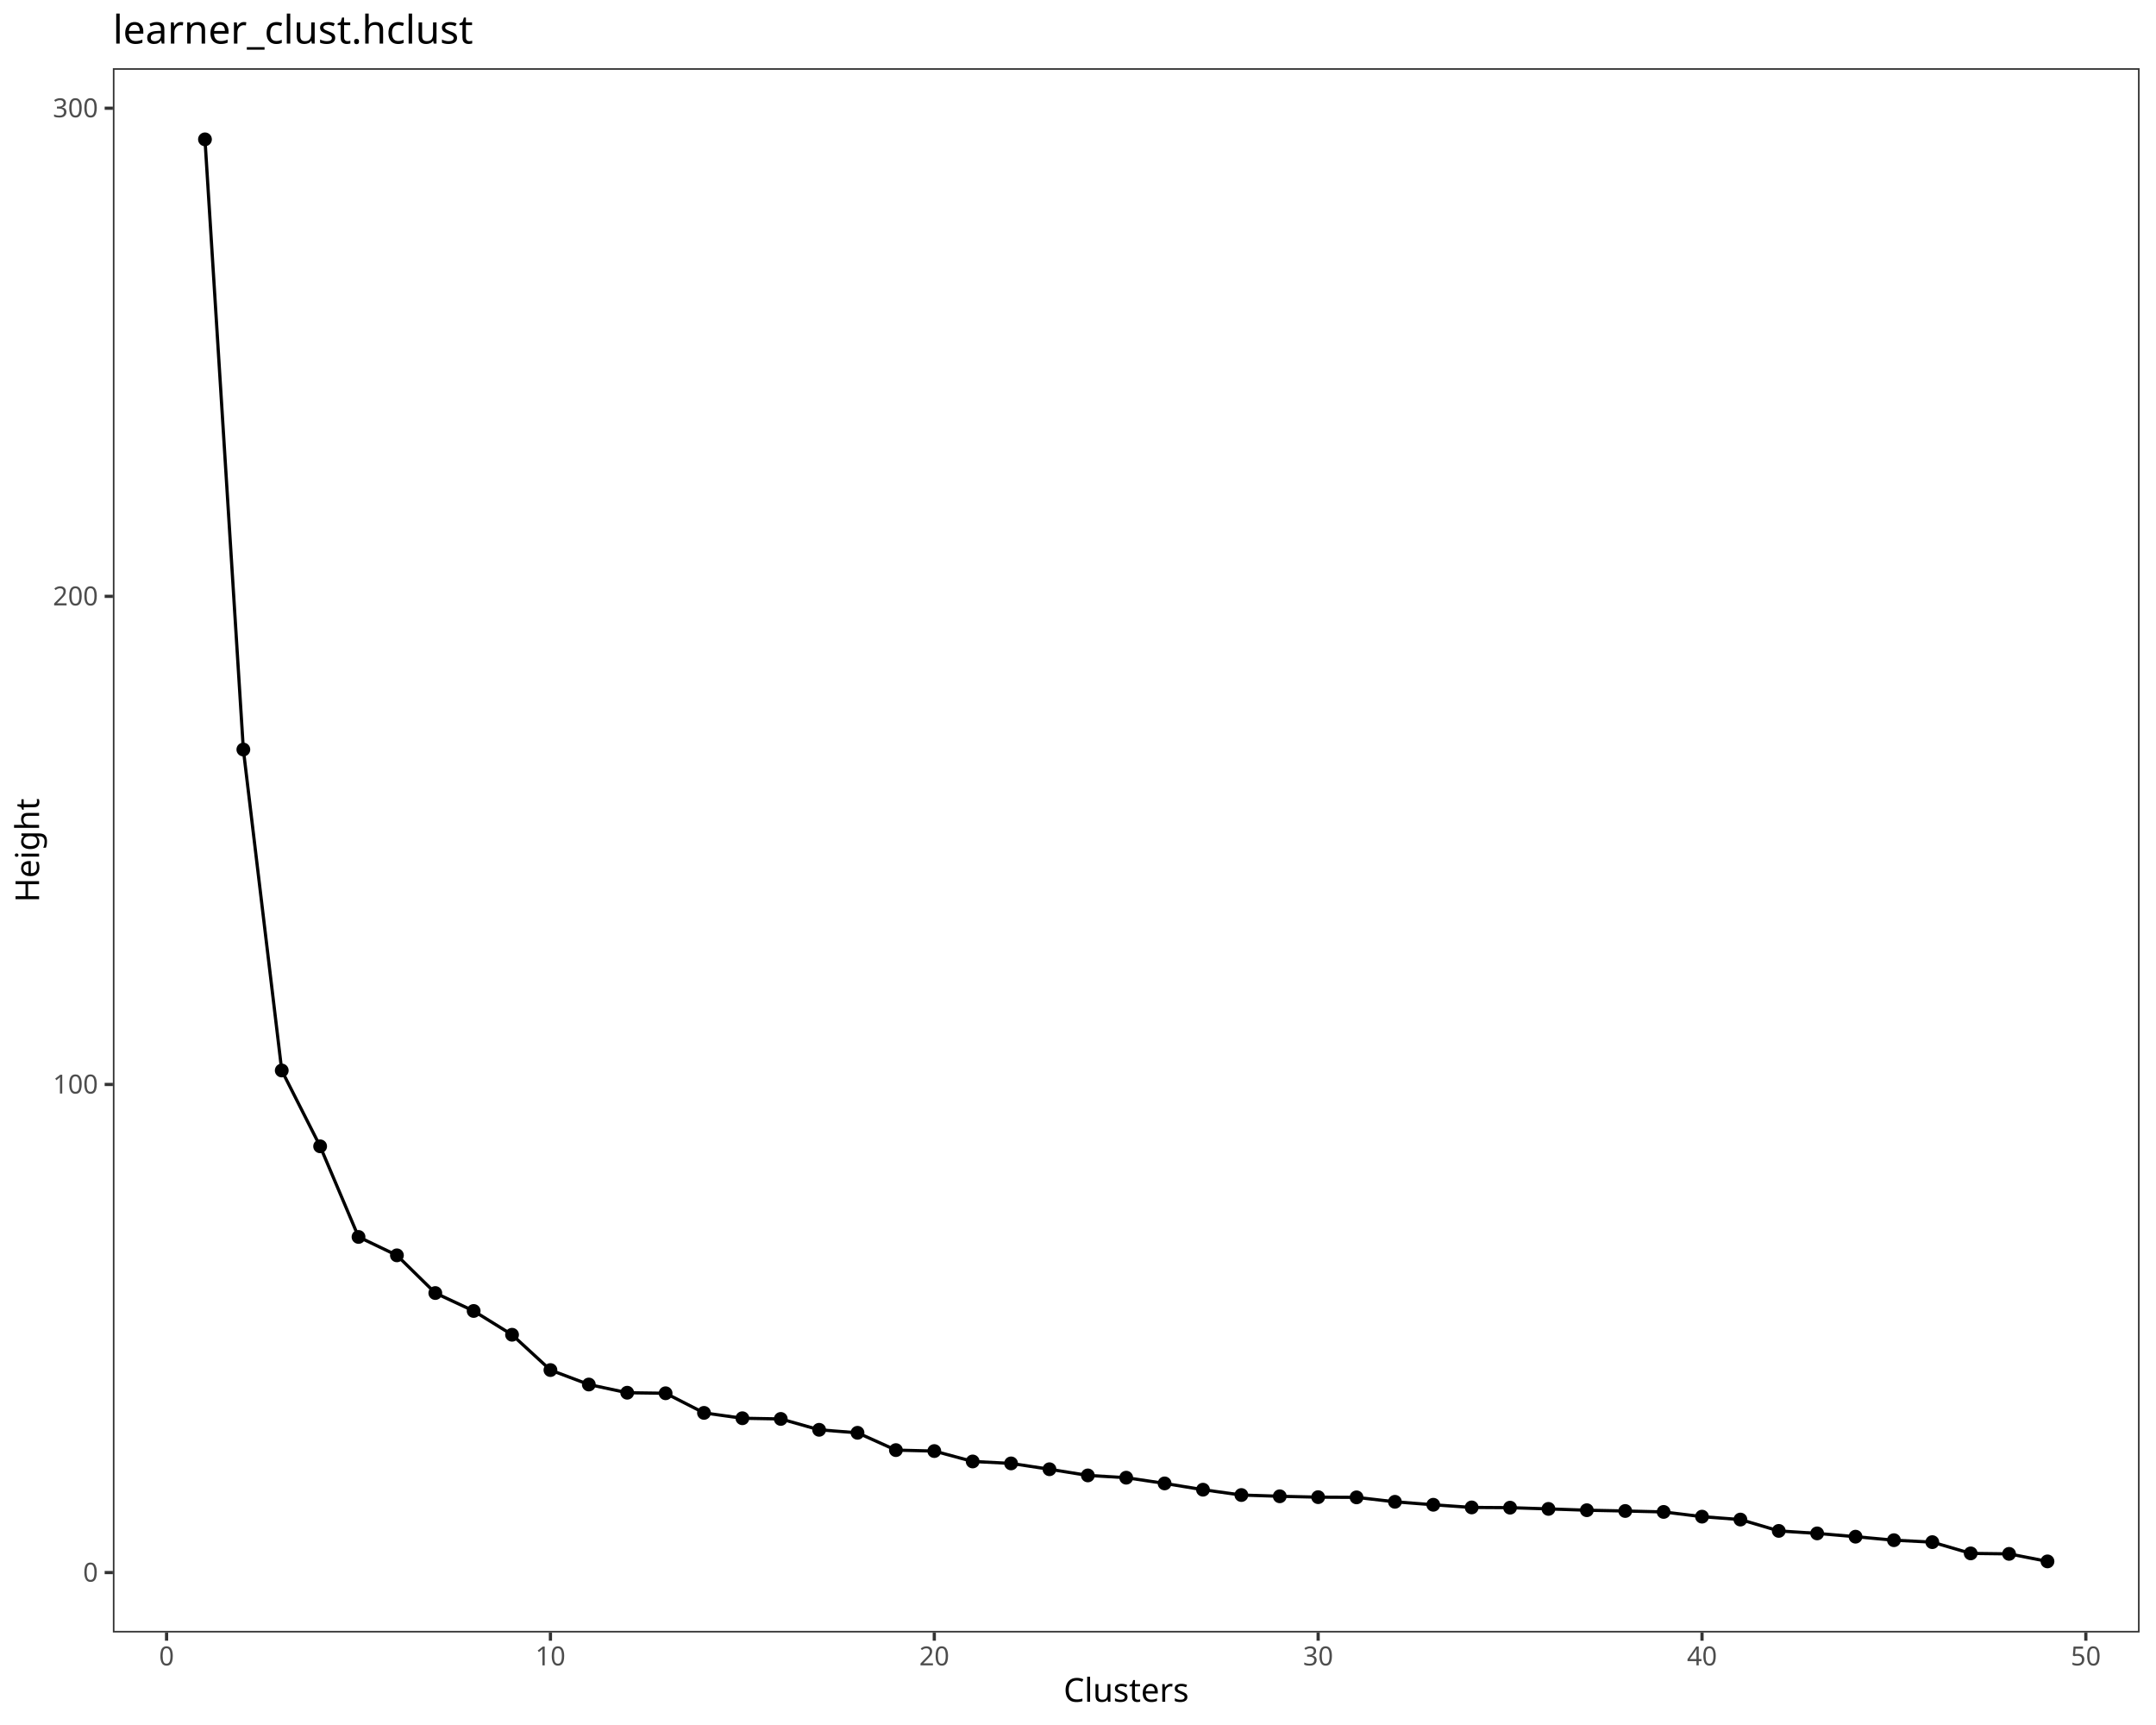
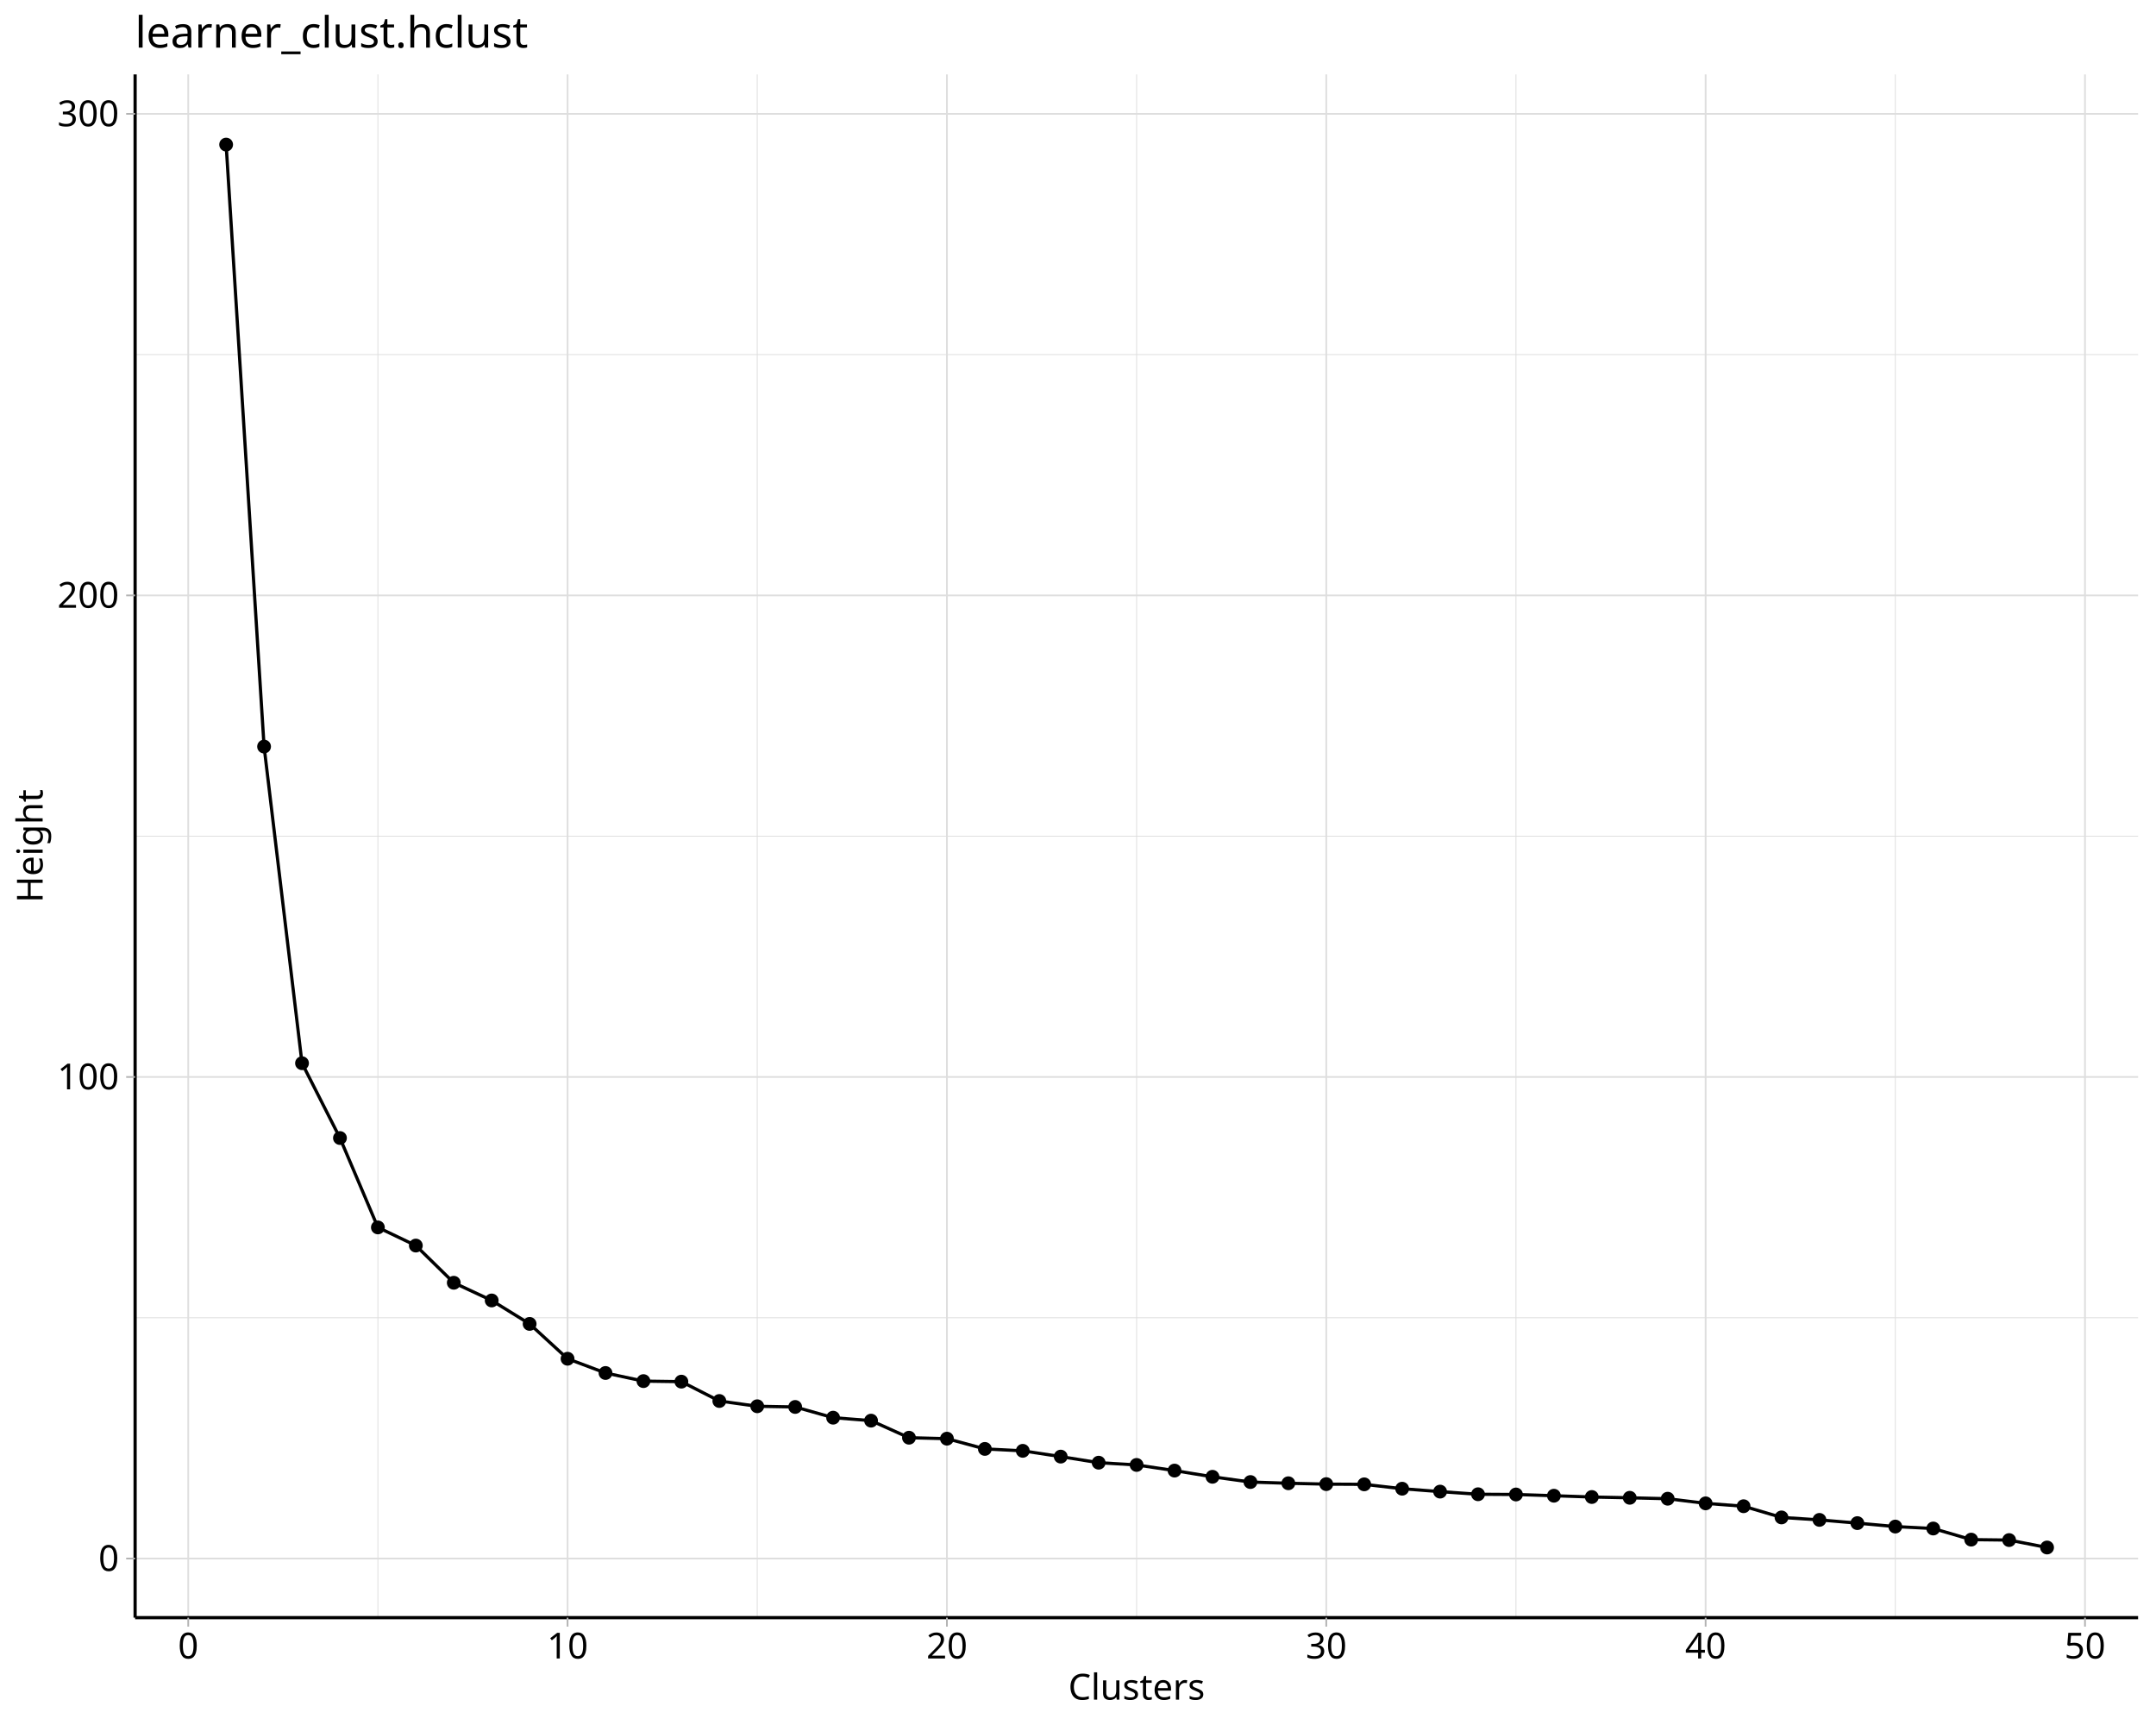
<svg xmlns="http://www.w3.org/2000/svg" class="svglite" data-engine-version="2.0" width="720.00pt" height="576.00pt" viewBox="0 0 720.00 576.00">
  <defs>
    <style type="text/css">
    .svglite line, .svglite polyline, .svglite polygon, .svglite path, .svglite rect, .svglite circle {
      fill: none;
      stroke: #000000;
      stroke-linecap: round;
      stroke-linejoin: round;
      stroke-miterlimit: 10.00;
    }
  </style>
  </defs>
  <rect width="100%" height="100%" style="stroke: none; fill: #FFFFFF;" />
  <defs>
    <clipPath id="cpMC4wMHw3MjAuMDB8MC4wMHw1NzYuMDA=">
      <rect x="0.00" y="0.00" width="720.00" height="576.00" />
    </clipPath>
  </defs>
  <g clip-path="url(#cpMC4wMHw3MjAuMDB8MC4wMHw1NzYuMDA=)">
-     <rect x="0.00" y="0.00" width="720.00" height="576.00" style="stroke-width: 1.07; stroke: #FFFFFF; fill: #FFFFFF;" />
+     <rect x="0.00" y="0.00" width="720.00" height="576.00" style="stroke-width: 1.16; stroke: #FFFFFF; fill: #FFFFFF;" />
  </g>
  <defs>
-     <clipPath id="cpMzcuNjl8NzE0LjUyfDIyLjc4fDU0NS4xMQ==">
-       <rect x="37.69" y="22.78" width="676.83" height="522.33" />
+     <clipPath id="cpNDUuMTJ8NzE0LjAyfDI0Ljg1fDU0MC4xNQ==">
+       <rect x="45.12" y="24.85" width="668.90" height="515.30" />
    </clipPath>
  </defs>
-   <g clip-path="url(#cpMzcuNjl8NzE0LjUyfDIyLjc4fDU0NS4xMQ==)">
-     <rect x="37.69" y="22.78" width="676.83" height="522.33" style="stroke-width: 1.07; stroke: none; fill: #FFFFFF;" />
-     <circle cx="683.76" cy="521.37" r="1.95" style="stroke-width: 0.71; fill: #000000;" />
-     <circle cx="670.94" cy="518.86" r="1.95" style="stroke-width: 0.71; fill: #000000;" />
-     <circle cx="658.12" cy="518.70" r="1.95" style="stroke-width: 0.71; fill: #000000;" />
-     <circle cx="645.30" cy="514.94" r="1.95" style="stroke-width: 0.71; fill: #000000;" />
-     <circle cx="632.48" cy="514.29" r="1.95" style="stroke-width: 0.71; fill: #000000;" />
-     <circle cx="619.66" cy="513.12" r="1.95" style="stroke-width: 0.71; fill: #000000;" />
-     <circle cx="606.84" cy="512.02" r="1.95" style="stroke-width: 0.71; fill: #000000;" />
-     <circle cx="594.02" cy="511.19" r="1.95" style="stroke-width: 0.71; fill: #000000;" />
-     <circle cx="581.21" cy="507.40" r="1.95" style="stroke-width: 0.71; fill: #000000;" />
-     <circle cx="568.39" cy="506.43" r="1.95" style="stroke-width: 0.71; fill: #000000;" />
-     <circle cx="555.57" cy="504.85" r="1.95" style="stroke-width: 0.71; fill: #000000;" />
-     <circle cx="542.75" cy="504.54" r="1.95" style="stroke-width: 0.71; fill: #000000;" />
-     <circle cx="529.93" cy="504.28" r="1.95" style="stroke-width: 0.71; fill: #000000;" />
-     <circle cx="517.11" cy="503.84" r="1.95" style="stroke-width: 0.71; fill: #000000;" />
-     <circle cx="504.29" cy="503.43" r="1.95" style="stroke-width: 0.71; fill: #000000;" />
-     <circle cx="491.47" cy="503.35" r="1.95" style="stroke-width: 0.71; fill: #000000;" />
-     <circle cx="478.65" cy="502.46" r="1.95" style="stroke-width: 0.71; fill: #000000;" />
-     <circle cx="465.84" cy="501.47" r="1.95" style="stroke-width: 0.71; fill: #000000;" />
-     <circle cx="453.02" cy="499.99" r="1.95" style="stroke-width: 0.71; fill: #000000;" />
-     <circle cx="440.20" cy="499.92" r="1.95" style="stroke-width: 0.71; fill: #000000;" />
-     <circle cx="427.38" cy="499.63" r="1.95" style="stroke-width: 0.71; fill: #000000;" />
-     <circle cx="414.56" cy="499.21" r="1.95" style="stroke-width: 0.71; fill: #000000;" />
-     <circle cx="401.74" cy="497.43" r="1.95" style="stroke-width: 0.71; fill: #000000;" />
-     <circle cx="388.92" cy="495.33" r="1.95" style="stroke-width: 0.71; fill: #000000;" />
-     <circle cx="376.10" cy="493.42" r="1.95" style="stroke-width: 0.71; fill: #000000;" />
-     <circle cx="363.29" cy="492.66" r="1.95" style="stroke-width: 0.71; fill: #000000;" />
-     <circle cx="350.47" cy="490.60" r="1.95" style="stroke-width: 0.71; fill: #000000;" />
-     <circle cx="337.65" cy="488.65" r="1.95" style="stroke-width: 0.71; fill: #000000;" />
-     <circle cx="324.83" cy="488.00" r="1.95" style="stroke-width: 0.71; fill: #000000;" />
-     <circle cx="312.01" cy="484.53" r="1.95" style="stroke-width: 0.71; fill: #000000;" />
-     <circle cx="299.19" cy="484.21" r="1.95" style="stroke-width: 0.71; fill: #000000;" />
-     <circle cx="286.37" cy="478.43" r="1.95" style="stroke-width: 0.71; fill: #000000;" />
-     <circle cx="273.55" cy="477.43" r="1.95" style="stroke-width: 0.71; fill: #000000;" />
-     <circle cx="260.74" cy="473.80" r="1.95" style="stroke-width: 0.71; fill: #000000;" />
-     <circle cx="247.92" cy="473.57" r="1.95" style="stroke-width: 0.71; fill: #000000;" />
-     <circle cx="235.10" cy="471.78" r="1.95" style="stroke-width: 0.71; fill: #000000;" />
-     <circle cx="222.28" cy="465.23" r="1.95" style="stroke-width: 0.71; fill: #000000;" />
-     <circle cx="209.46" cy="465.05" r="1.95" style="stroke-width: 0.71; fill: #000000;" />
-     <circle cx="196.64" cy="462.31" r="1.95" style="stroke-width: 0.71; fill: #000000;" />
-     <circle cx="183.82" cy="457.48" r="1.95" style="stroke-width: 0.71; fill: #000000;" />
-     <circle cx="171.00" cy="445.69" r="1.95" style="stroke-width: 0.71; fill: #000000;" />
-     <circle cx="158.18" cy="437.75" r="1.95" style="stroke-width: 0.71; fill: #000000;" />
-     <circle cx="145.37" cy="431.76" r="1.95" style="stroke-width: 0.71; fill: #000000;" />
-     <circle cx="132.55" cy="419.17" r="1.95" style="stroke-width: 0.71; fill: #000000;" />
-     <circle cx="119.73" cy="413.03" r="1.95" style="stroke-width: 0.71; fill: #000000;" />
-     <circle cx="106.91" cy="382.77" r="1.95" style="stroke-width: 0.71; fill: #000000;" />
-     <circle cx="94.09" cy="357.45" r="1.95" style="stroke-width: 0.71; fill: #000000;" />
-     <circle cx="81.27" cy="250.28" r="1.95" style="stroke-width: 0.71; fill: #000000;" />
-     <circle cx="68.45" cy="46.53" r="1.95" style="stroke-width: 0.71; fill: #000000;" />
-     <polyline points="68.45,46.53 81.27,250.28 94.09,357.45 106.91,382.77 119.73,413.03 132.55,419.17 145.37,431.76 158.18,437.75 171.00,445.69 183.82,457.48 196.64,462.31 209.46,465.05 222.28,465.23 235.10,471.78 247.92,473.57 260.74,473.80 273.55,477.43 286.37,478.43 299.19,484.21 312.01,484.53 324.83,488.00 337.65,488.65 350.47,490.60 363.29,492.66 376.10,493.42 388.92,495.33 401.74,497.43 414.56,499.21 427.38,499.63 440.20,499.92 453.02,499.99 465.84,501.47 478.65,502.46 491.47,503.35 504.29,503.43 517.11,503.84 529.93,504.28 542.75,504.54 555.57,504.85 568.39,506.43 581.21,507.40 594.02,511.19 606.84,512.02 619.66,513.12 632.48,514.29 645.30,514.94 658.12,518.70 670.94,518.86 683.76,521.37 " style="stroke-width: 1.07; stroke-linecap: butt;" />
-     <rect x="37.69" y="22.78" width="676.83" height="522.33" style="stroke-width: 1.07; stroke: #333333;" />
+   <g clip-path="url(#cpNDUuMTJ8NzE0LjAyfDI0Ljg1fDU0MC4xNQ==)">
+     <rect x="45.12" y="24.85" width="668.90" height="515.30" style="stroke-width: 1.16; stroke: none; fill: #FFFFFF;" />
+     <polyline points="45.12,440.02 714.02,440.02 " style="stroke-width: 0.29; stroke: #DEDEDE; stroke-linecap: butt;" />
+     <polyline points="45.12,279.22 714.02,279.22 " style="stroke-width: 0.29; stroke: #DEDEDE; stroke-linecap: butt;" />
+     <polyline points="45.12,118.42 714.02,118.42 " style="stroke-width: 0.29; stroke: #DEDEDE; stroke-linecap: butt;" />
+     <polyline points="126.20,540.15 126.20,24.85 " style="stroke-width: 0.29; stroke: #DEDEDE; stroke-linecap: butt;" />
+     <polyline points="252.88,540.15 252.88,24.85 " style="stroke-width: 0.29; stroke: #DEDEDE; stroke-linecap: butt;" />
+     <polyline points="379.57,540.15 379.57,24.85 " style="stroke-width: 0.29; stroke: #DEDEDE; stroke-linecap: butt;" />
+     <polyline points="506.26,540.15 506.26,24.85 " style="stroke-width: 0.29; stroke: #DEDEDE; stroke-linecap: butt;" />
+     <polyline points="632.94,540.15 632.94,24.85 " style="stroke-width: 0.29; stroke: #DEDEDE; stroke-linecap: butt;" />
+     <polyline points="45.12,520.42 714.02,520.42 " style="stroke-width: 0.58; stroke: #DEDEDE; stroke-linecap: butt;" />
+     <polyline points="45.12,359.62 714.02,359.62 " style="stroke-width: 0.58; stroke: #DEDEDE; stroke-linecap: butt;" />
+     <polyline points="45.12,198.82 714.02,198.82 " style="stroke-width: 0.58; stroke: #DEDEDE; stroke-linecap: butt;" />
+     <polyline points="45.12,38.02 714.02,38.02 " style="stroke-width: 0.58; stroke: #DEDEDE; stroke-linecap: butt;" />
+     <polyline points="62.86,540.15 62.86,24.85 " style="stroke-width: 0.58; stroke: #DEDEDE; stroke-linecap: butt;" />
+     <polyline points="189.54,540.15 189.54,24.85 " style="stroke-width: 0.58; stroke: #DEDEDE; stroke-linecap: butt;" />
+     <polyline points="316.23,540.15 316.23,24.85 " style="stroke-width: 0.58; stroke: #DEDEDE; stroke-linecap: butt;" />
+     <polyline points="442.91,540.15 442.91,24.85 " style="stroke-width: 0.58; stroke: #DEDEDE; stroke-linecap: butt;" />
+     <polyline points="569.60,540.15 569.60,24.85 " style="stroke-width: 0.58; stroke: #DEDEDE; stroke-linecap: butt;" />
+     <polyline points="696.29,540.15 696.29,24.85 " style="stroke-width: 0.58; stroke: #DEDEDE; stroke-linecap: butt;" />
+     <circle cx="683.62" cy="516.73" r="1.95" style="stroke-width: 0.71; fill: #000000;" />
+     <circle cx="670.95" cy="514.25" r="1.95" style="stroke-width: 0.71; fill: #000000;" />
+     <circle cx="658.28" cy="514.10" r="1.95" style="stroke-width: 0.71; fill: #000000;" />
+     <circle cx="645.61" cy="510.39" r="1.95" style="stroke-width: 0.71; fill: #000000;" />
+     <circle cx="632.94" cy="509.74" r="1.95" style="stroke-width: 0.71; fill: #000000;" />
+     <circle cx="620.27" cy="508.59" r="1.95" style="stroke-width: 0.71; fill: #000000;" />
+     <circle cx="607.61" cy="507.51" r="1.95" style="stroke-width: 0.71; fill: #000000;" />
+     <circle cx="594.94" cy="506.69" r="1.95" style="stroke-width: 0.71; fill: #000000;" />
+     <circle cx="582.27" cy="502.95" r="1.95" style="stroke-width: 0.71; fill: #000000;" />
+     <circle cx="569.60" cy="501.99" r="1.95" style="stroke-width: 0.71; fill: #000000;" />
+     <circle cx="556.93" cy="500.44" r="1.95" style="stroke-width: 0.71; fill: #000000;" />
+     <circle cx="544.26" cy="500.13" r="1.95" style="stroke-width: 0.71; fill: #000000;" />
+     <circle cx="531.59" cy="499.87" r="1.95" style="stroke-width: 0.71; fill: #000000;" />
+     <circle cx="518.93" cy="499.44" r="1.95" style="stroke-width: 0.71; fill: #000000;" />
+     <circle cx="506.26" cy="499.03" r="1.95" style="stroke-width: 0.71; fill: #000000;" />
+     <circle cx="493.59" cy="498.95" r="1.95" style="stroke-width: 0.71; fill: #000000;" />
+     <circle cx="480.92" cy="498.07" r="1.95" style="stroke-width: 0.71; fill: #000000;" />
+     <circle cx="468.25" cy="497.10" r="1.95" style="stroke-width: 0.71; fill: #000000;" />
+     <circle cx="455.58" cy="495.64" r="1.95" style="stroke-width: 0.71; fill: #000000;" />
+     <circle cx="442.91" cy="495.57" r="1.95" style="stroke-width: 0.71; fill: #000000;" />
+     <circle cx="430.25" cy="495.28" r="1.95" style="stroke-width: 0.71; fill: #000000;" />
+     <circle cx="417.58" cy="494.87" r="1.95" style="stroke-width: 0.71; fill: #000000;" />
+     <circle cx="404.91" cy="493.12" r="1.95" style="stroke-width: 0.71; fill: #000000;" />
+     <circle cx="392.24" cy="491.05" r="1.95" style="stroke-width: 0.71; fill: #000000;" />
+     <circle cx="379.57" cy="489.16" r="1.95" style="stroke-width: 0.71; fill: #000000;" />
+     <circle cx="366.90" cy="488.41" r="1.95" style="stroke-width: 0.71; fill: #000000;" />
+     <circle cx="354.23" cy="486.38" r="1.95" style="stroke-width: 0.71; fill: #000000;" />
+     <circle cx="341.56" cy="484.45" r="1.95" style="stroke-width: 0.71; fill: #000000;" />
+     <circle cx="328.90" cy="483.81" r="1.95" style="stroke-width: 0.71; fill: #000000;" />
+     <circle cx="316.23" cy="480.39" r="1.95" style="stroke-width: 0.71; fill: #000000;" />
+     <circle cx="303.56" cy="480.07" r="1.95" style="stroke-width: 0.71; fill: #000000;" />
+     <circle cx="290.89" cy="474.37" r="1.95" style="stroke-width: 0.71; fill: #000000;" />
+     <circle cx="278.22" cy="473.38" r="1.95" style="stroke-width: 0.71; fill: #000000;" />
+     <circle cx="265.55" cy="469.80" r="1.95" style="stroke-width: 0.71; fill: #000000;" />
+     <circle cx="252.88" cy="469.57" r="1.95" style="stroke-width: 0.71; fill: #000000;" />
+     <circle cx="240.22" cy="467.81" r="1.95" style="stroke-width: 0.71; fill: #000000;" />
+     <circle cx="227.55" cy="461.35" r="1.95" style="stroke-width: 0.71; fill: #000000;" />
+     <circle cx="214.88" cy="461.17" r="1.95" style="stroke-width: 0.71; fill: #000000;" />
+     <circle cx="202.21" cy="458.46" r="1.95" style="stroke-width: 0.71; fill: #000000;" />
+     <circle cx="189.54" cy="453.70" r="1.95" style="stroke-width: 0.71; fill: #000000;" />
+     <circle cx="176.87" cy="442.07" r="1.95" style="stroke-width: 0.71; fill: #000000;" />
+     <circle cx="164.20" cy="434.24" r="1.95" style="stroke-width: 0.71; fill: #000000;" />
+     <circle cx="151.54" cy="428.33" r="1.95" style="stroke-width: 0.71; fill: #000000;" />
+     <circle cx="138.87" cy="415.91" r="1.95" style="stroke-width: 0.71; fill: #000000;" />
+     <circle cx="126.20" cy="409.85" r="1.95" style="stroke-width: 0.71; fill: #000000;" />
+     <circle cx="113.53" cy="380.00" r="1.95" style="stroke-width: 0.71; fill: #000000;" />
+     <circle cx="100.86" cy="355.02" r="1.95" style="stroke-width: 0.71; fill: #000000;" />
+     <circle cx="88.19" cy="249.29" r="1.95" style="stroke-width: 0.71; fill: #000000;" />
+     <circle cx="75.52" cy="48.28" r="1.95" style="stroke-width: 0.71; fill: #000000;" />
+     <polyline points="75.52,48.28 88.19,249.29 100.86,355.02 113.53,380.00 126.20,409.85 138.87,415.91 151.54,428.33 164.20,434.24 176.87,442.07 189.54,453.70 202.21,458.46 214.88,461.17 227.55,461.35 240.22,467.81 252.88,469.57 265.55,469.80 278.22,473.38 290.89,474.37 303.56,480.07 316.23,480.39 328.90,483.81 341.56,484.45 354.23,486.38 366.90,488.41 379.57,489.16 392.24,491.05 404.91,493.12 417.58,494.87 430.25,495.28 442.91,495.57 455.58,495.64 468.25,497.10 480.92,498.07 493.59,498.95 506.26,499.03 518.93,499.44 531.59,499.87 544.26,500.13 556.93,500.44 569.60,501.99 582.27,502.95 594.94,506.69 607.61,507.51 620.27,508.59 632.94,509.74 645.61,510.39 658.28,514.10 670.95,514.25 683.62,516.73 " style="stroke-width: 1.07; stroke-linecap: butt;" />
  </g>
  <g clip-path="url(#cpMC4wMHw3MjAuMDB8MC4wMHw1NzYuMDA=)">
-     <text x="32.76" y="528.13" text-anchor="end" style="font-size: 8.80px; fill: #4D4D4D; font-family: sans;" textLength="4.89px" lengthAdjust="spacingAndGlyphs">0</text>
-     <text x="32.76" y="365.14" text-anchor="end" style="font-size: 8.80px; fill: #4D4D4D; font-family: sans;" textLength="14.68px" lengthAdjust="spacingAndGlyphs">100</text>
-     <text x="32.76" y="202.15" text-anchor="end" style="font-size: 8.80px; fill: #4D4D4D; font-family: sans;" textLength="14.68px" lengthAdjust="spacingAndGlyphs">200</text>
-     <text x="32.76" y="39.16" text-anchor="end" style="font-size: 8.80px; fill: #4D4D4D; font-family: sans;" textLength="14.68px" lengthAdjust="spacingAndGlyphs">300</text>
-     <polyline points="34.95,525.10 37.69,525.10 " style="stroke-width: 1.07; stroke: #333333; stroke-linecap: butt;" />
-     <polyline points="34.95,362.11 37.69,362.11 " style="stroke-width: 1.07; stroke: #333333; stroke-linecap: butt;" />
-     <polyline points="34.95,199.12 37.69,199.12 " style="stroke-width: 1.07; stroke: #333333; stroke-linecap: butt;" />
-     <polyline points="34.95,36.13 37.69,36.13 " style="stroke-width: 1.07; stroke: #333333; stroke-linecap: butt;" />
-     <polyline points="55.63,547.85 55.63,545.11 " style="stroke-width: 1.07; stroke: #333333; stroke-linecap: butt;" />
-     <polyline points="183.82,547.85 183.82,545.11 " style="stroke-width: 1.07; stroke: #333333; stroke-linecap: butt;" />
-     <polyline points="312.01,547.85 312.01,545.11 " style="stroke-width: 1.07; stroke: #333333; stroke-linecap: butt;" />
-     <polyline points="440.20,547.85 440.20,545.11 " style="stroke-width: 1.07; stroke: #333333; stroke-linecap: butt;" />
-     <polyline points="568.39,547.85 568.39,545.11 " style="stroke-width: 1.07; stroke: #333333; stroke-linecap: butt;" />
-     <polyline points="696.57,547.85 696.57,545.11 " style="stroke-width: 1.07; stroke: #333333; stroke-linecap: butt;" />
-     <text x="55.63" y="556.10" text-anchor="middle" style="font-size: 8.80px; fill: #4D4D4D; font-family: sans;" textLength="4.89px" lengthAdjust="spacingAndGlyphs">0</text>
-     <text x="183.82" y="556.10" text-anchor="middle" style="font-size: 8.80px; fill: #4D4D4D; font-family: sans;" textLength="9.79px" lengthAdjust="spacingAndGlyphs">10</text>
-     <text x="312.01" y="556.10" text-anchor="middle" style="font-size: 8.80px; fill: #4D4D4D; font-family: sans;" textLength="9.79px" lengthAdjust="spacingAndGlyphs">20</text>
-     <text x="440.20" y="556.10" text-anchor="middle" style="font-size: 8.80px; fill: #4D4D4D; font-family: sans;" textLength="9.79px" lengthAdjust="spacingAndGlyphs">30</text>
-     <text x="568.39" y="556.10" text-anchor="middle" style="font-size: 8.80px; fill: #4D4D4D; font-family: sans;" textLength="9.79px" lengthAdjust="spacingAndGlyphs">40</text>
-     <text x="696.57" y="556.10" text-anchor="middle" style="font-size: 8.80px; fill: #4D4D4D; font-family: sans;" textLength="9.79px" lengthAdjust="spacingAndGlyphs">50</text>
-     <text x="376.10" y="568.24" text-anchor="middle" style="font-size: 11.00px; font-family: sans;" textLength="40.35px" lengthAdjust="spacingAndGlyphs">Clusters</text>
-     <text transform="translate(13.05,283.95) rotate(-90)" text-anchor="middle" style="font-size: 11.00px; font-family: sans;" textLength="31.80px" lengthAdjust="spacingAndGlyphs">Height</text>
-     <text x="37.69" y="14.56" style="font-size: 13.20px; font-family: sans;" textLength="113.74px" lengthAdjust="spacingAndGlyphs">learner_clust.hclust</text>
+     <polyline points="45.12,540.15 45.12,24.85 " style="stroke-width: 1.07; stroke-linecap: butt;" />
+     <text x="39.74" y="524.55" text-anchor="end" style="font-size: 12.00px; font-family: sans;" textLength="6.67px" lengthAdjust="spacingAndGlyphs">0</text>
+     <text x="39.74" y="363.75" text-anchor="end" style="font-size: 12.00px; font-family: sans;" textLength="20.02px" lengthAdjust="spacingAndGlyphs">100</text>
+     <text x="39.74" y="202.95" text-anchor="end" style="font-size: 12.00px; font-family: sans;" textLength="20.02px" lengthAdjust="spacingAndGlyphs">200</text>
+     <text x="39.74" y="42.15" text-anchor="end" style="font-size: 12.00px; font-family: sans;" textLength="20.02px" lengthAdjust="spacingAndGlyphs">300</text>
+     <polyline points="42.13,520.42 45.12,520.42 " style="stroke-width: 0.58; stroke: #B3B3B3; stroke-linecap: butt;" />
+     <polyline points="42.13,359.62 45.12,359.62 " style="stroke-width: 0.58; stroke: #B3B3B3; stroke-linecap: butt;" />
+     <polyline points="42.13,198.82 45.12,198.82 " style="stroke-width: 0.58; stroke: #B3B3B3; stroke-linecap: butt;" />
+     <polyline points="42.13,38.02 45.12,38.02 " style="stroke-width: 0.58; stroke: #B3B3B3; stroke-linecap: butt;" />
+     <polyline points="45.12,540.15 714.02,540.15 " style="stroke-width: 1.07; stroke-linecap: butt;" />
+     <polyline points="62.86,543.14 62.86,540.15 " style="stroke-width: 0.58; stroke: #B3B3B3; stroke-linecap: butt;" />
+     <polyline points="189.54,543.14 189.54,540.15 " style="stroke-width: 0.58; stroke: #B3B3B3; stroke-linecap: butt;" />
+     <polyline points="316.23,543.14 316.23,540.15 " style="stroke-width: 0.58; stroke: #B3B3B3; stroke-linecap: butt;" />
+     <polyline points="442.91,543.14 442.91,540.15 " style="stroke-width: 0.58; stroke: #B3B3B3; stroke-linecap: butt;" />
+     <polyline points="569.60,543.14 569.60,540.15 " style="stroke-width: 0.58; stroke: #B3B3B3; stroke-linecap: butt;" />
+     <polyline points="696.29,543.14 696.29,540.15 " style="stroke-width: 0.58; stroke: #B3B3B3; stroke-linecap: butt;" />
+     <text x="62.86" y="553.79" text-anchor="middle" style="font-size: 12.00px; font-family: sans;" textLength="6.67px" lengthAdjust="spacingAndGlyphs">0</text>
+     <text x="189.54" y="553.79" text-anchor="middle" style="font-size: 12.00px; font-family: sans;" textLength="13.35px" lengthAdjust="spacingAndGlyphs">10</text>
+     <text x="316.23" y="553.79" text-anchor="middle" style="font-size: 12.00px; font-family: sans;" textLength="13.35px" lengthAdjust="spacingAndGlyphs">20</text>
+     <text x="442.91" y="553.79" text-anchor="middle" style="font-size: 12.00px; font-family: sans;" textLength="13.35px" lengthAdjust="spacingAndGlyphs">30</text>
+     <text x="569.60" y="553.79" text-anchor="middle" style="font-size: 12.00px; font-family: sans;" textLength="13.35px" lengthAdjust="spacingAndGlyphs">40</text>
+     <text x="696.29" y="553.79" text-anchor="middle" style="font-size: 12.00px; font-family: sans;" textLength="13.35px" lengthAdjust="spacingAndGlyphs">50</text>
+     <text x="379.57" y="567.53" text-anchor="middle" style="font-size: 12.00px; font-family: sans;" textLength="44.02px" lengthAdjust="spacingAndGlyphs">Clusters</text>
+     <text transform="translate(14.24,282.50) rotate(-90)" text-anchor="middle" style="font-size: 12.00px; font-family: sans;" textLength="34.69px" lengthAdjust="spacingAndGlyphs">Height</text>
+     <text x="45.12" y="15.89" style="font-size: 14.40px; font-family: sans;" textLength="124.08px" lengthAdjust="spacingAndGlyphs">learner_clust.hclust</text>
  </g>
</svg>
